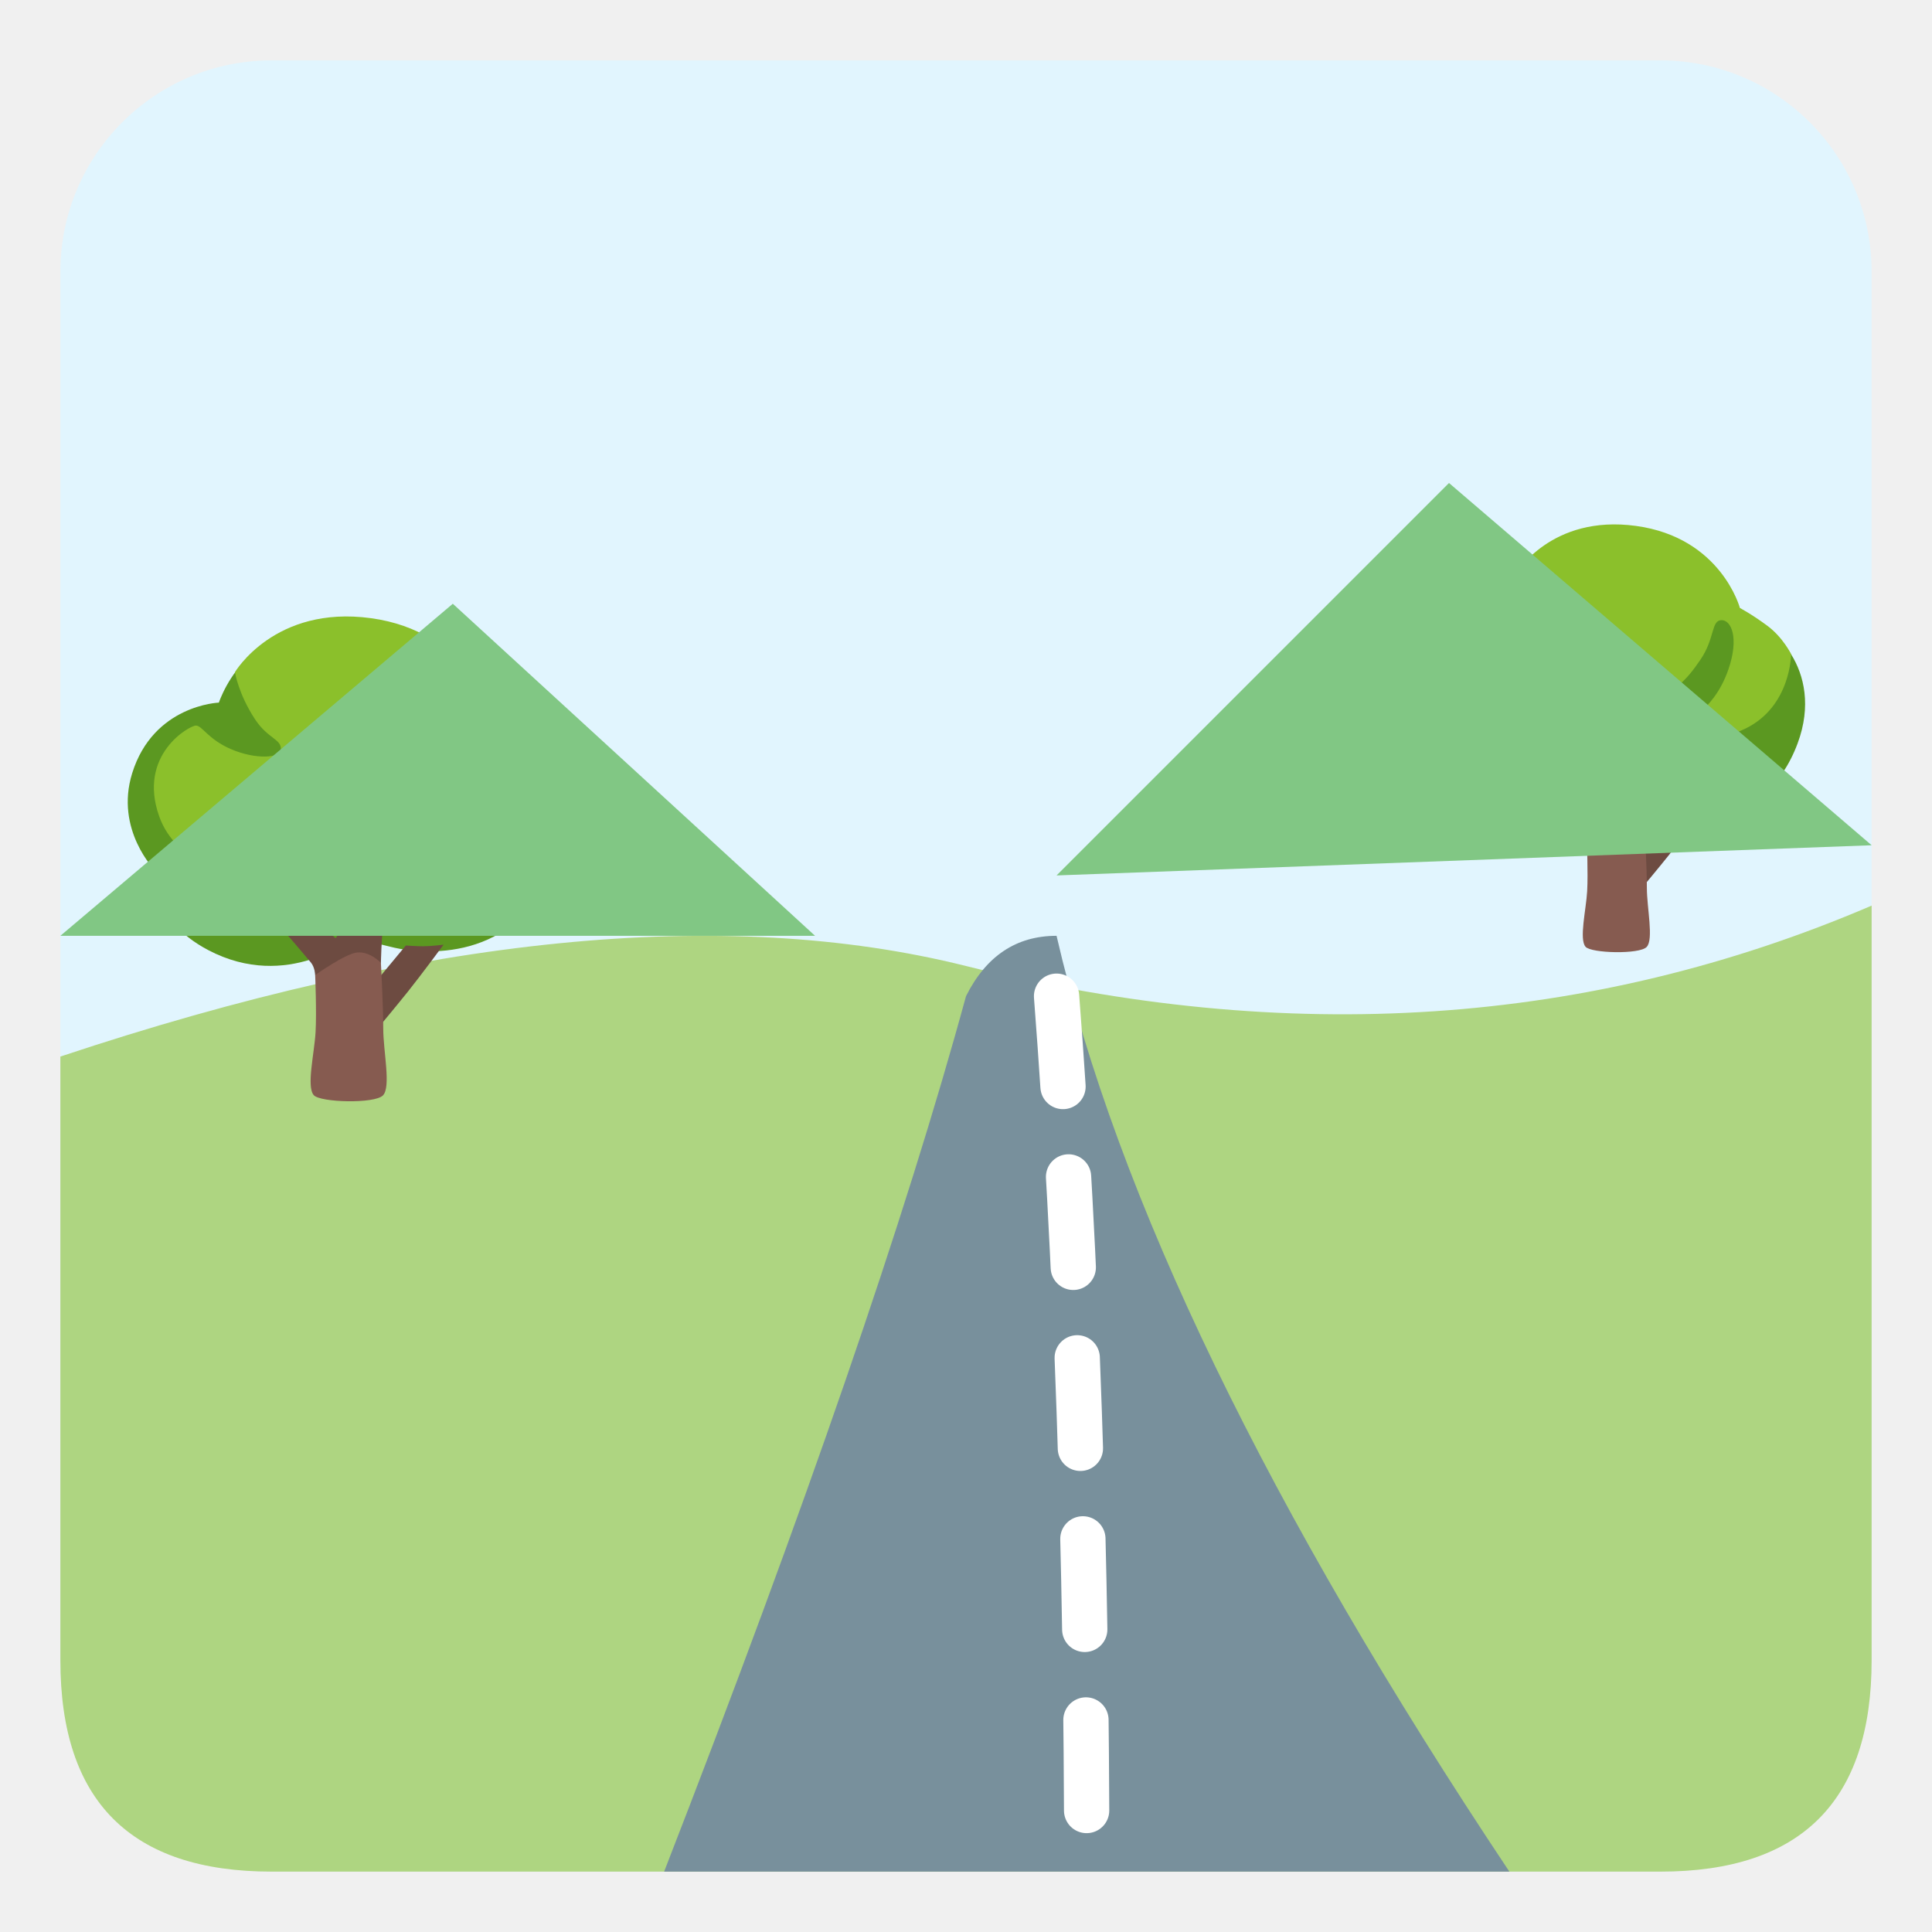
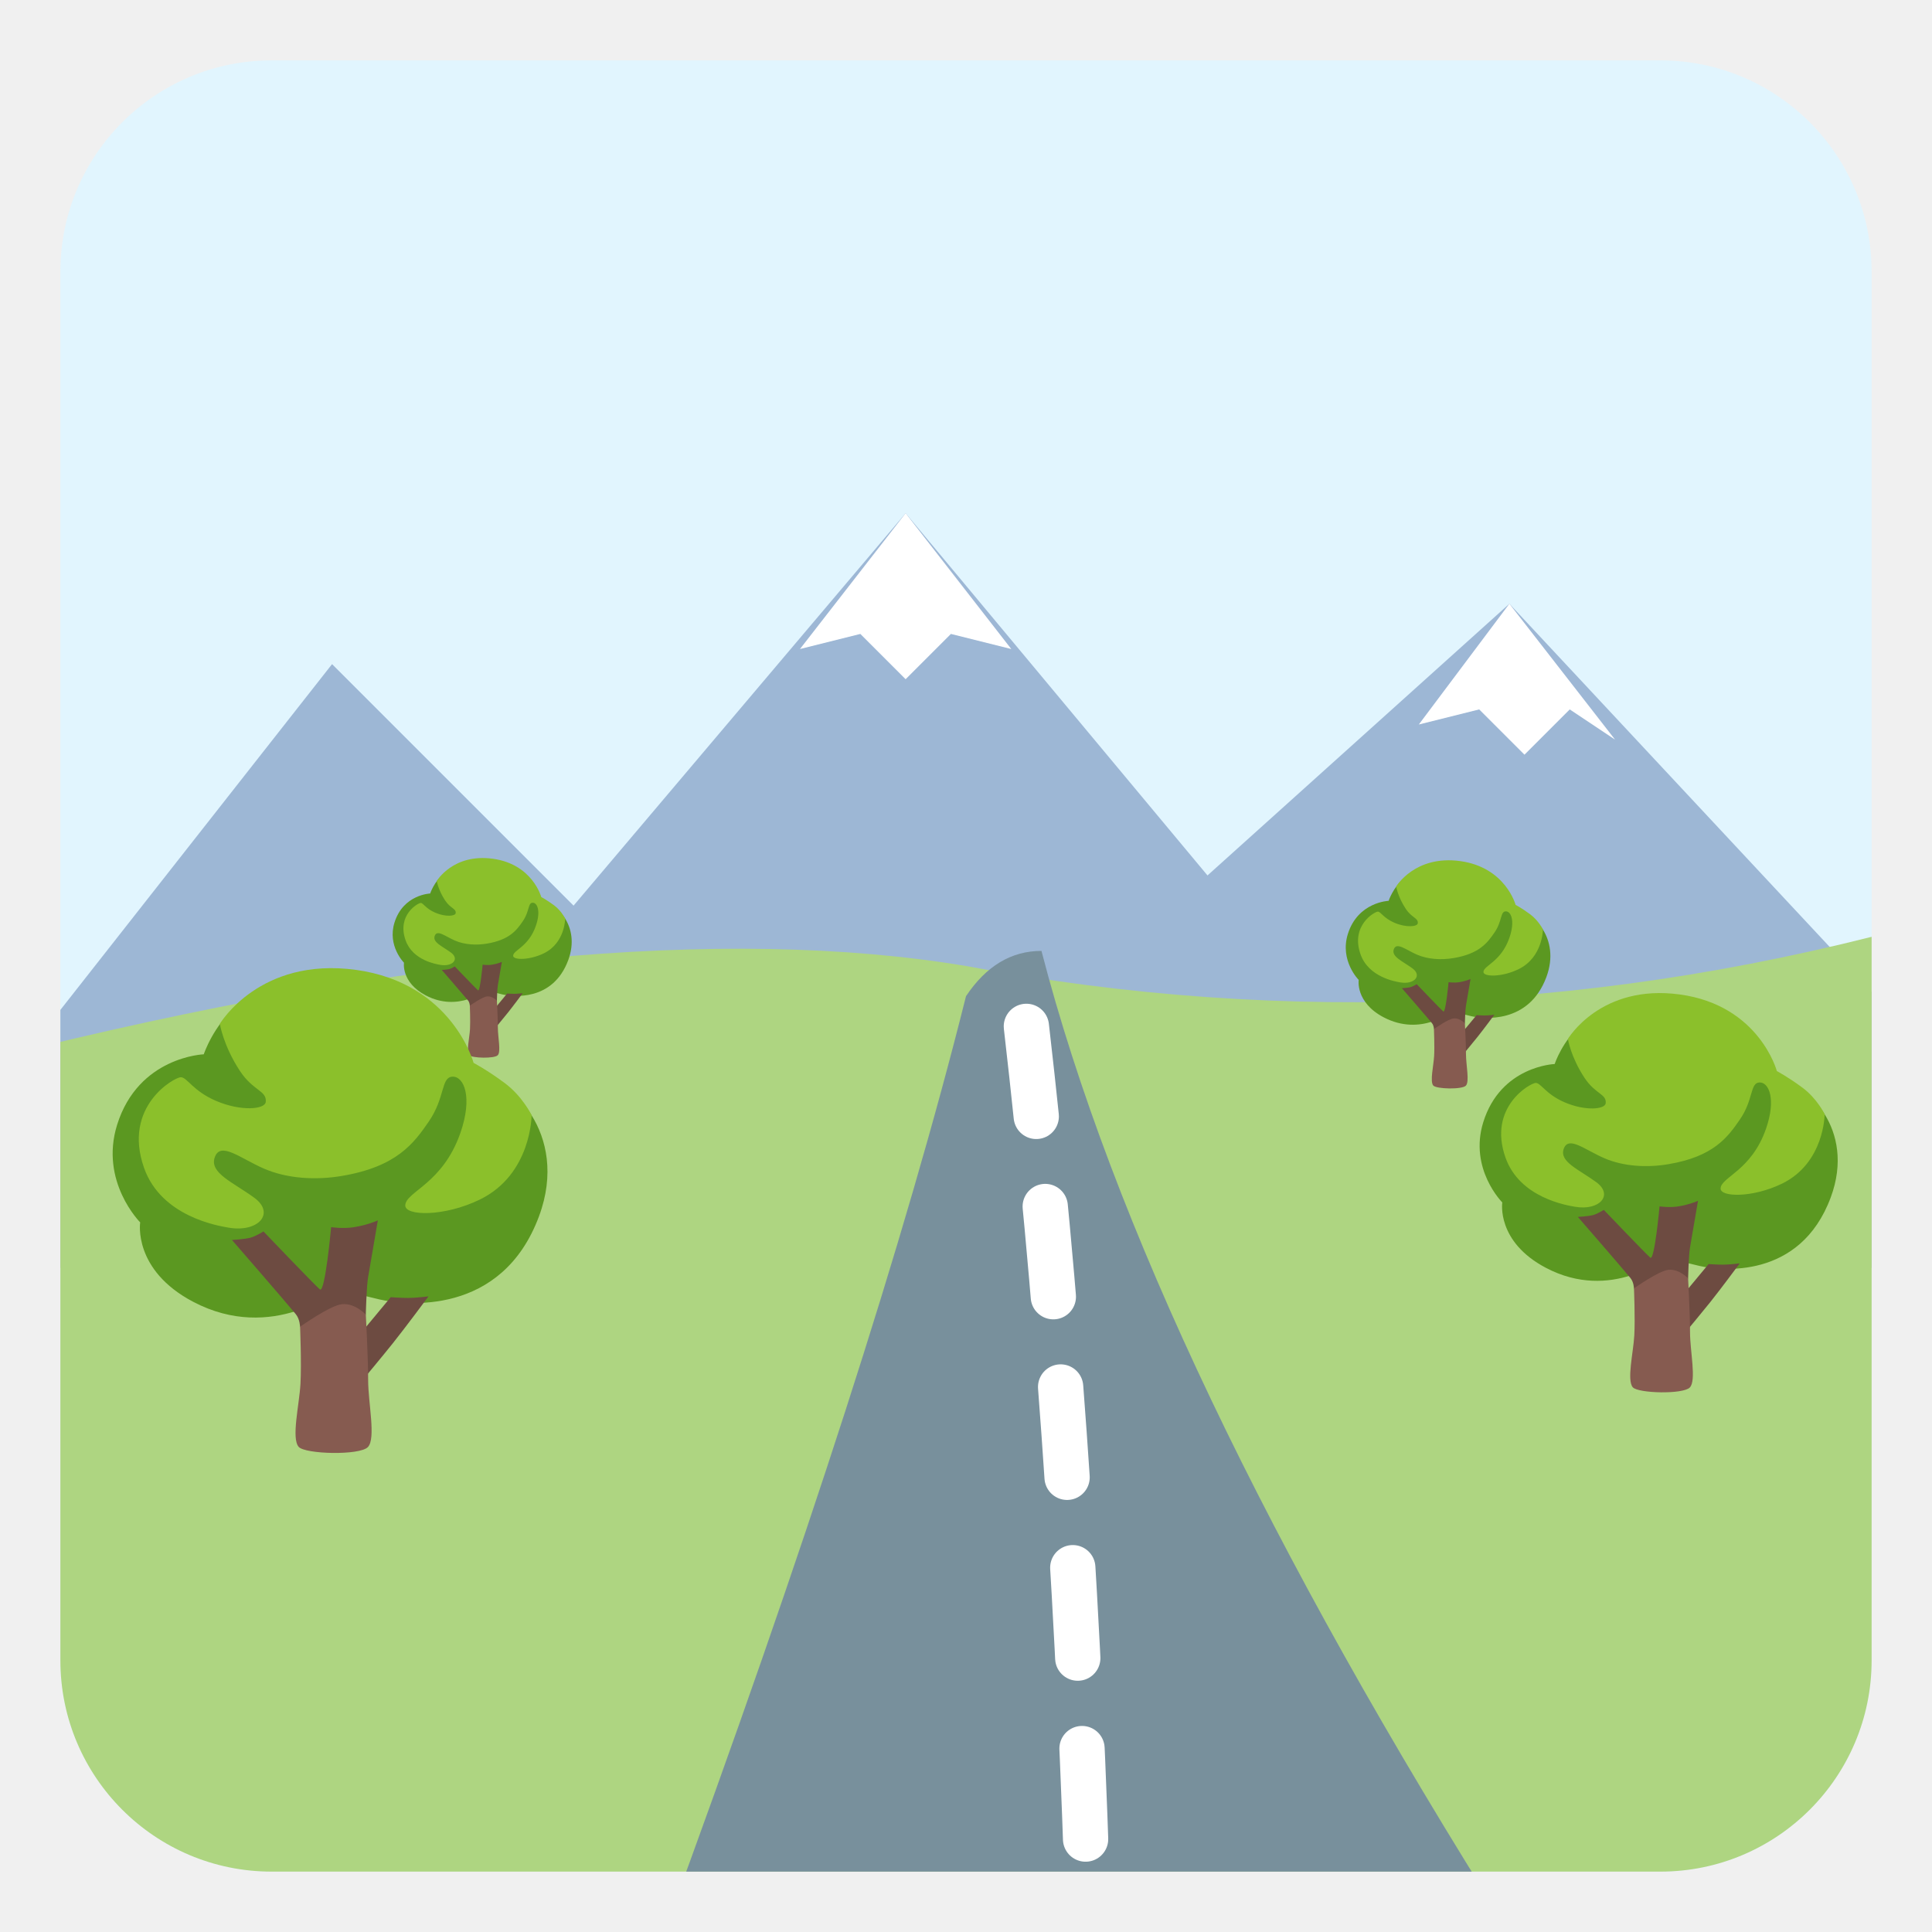
<svg xmlns="http://www.w3.org/2000/svg" viewBox="0 0 128 128" width="128" height="128">
-   <rect x="4" y="4" width="120" height="120" rx="14" fill="#E1F5FE" />
-   <path d="M4,70 Q40,58 64,64 Q96,72 124,60 V110 Q124,124 110,124 H18 Q4,124 4,110 Z" fill="#AED581" />
-   <path d="M44,124 Q58,88 64,66 Q66,62 70,62 Q76,88 100,124 Z" fill="#78909C" />
-   <path d="M70,66 Q72,92 72,124" fill="none" stroke="#FFFFFF" stroke-width="3" stroke-linecap="round" stroke-linejoin="round" stroke-dasharray="6 6" />
-   <svg x="6" y="40" width="34" height="34" viewBox="0 0 128 128">
-     <path style="fill:#5B9821;" d="M32,24.66c0,0,2.43-7.3,8.16-11.88s58.85,15.04,58.85,15.04s9.28,3.31,14.77,12.08 c3.69,5.9,5.75,14.62,1.84,25.15C106.3,90.13,82.12,87.23,75.82,85.8c-2.96-0.67-10.17-2.58-10.17-2.58s-16.47,13.6-36.29,3.17 c-15.09-7.94-13.22-19.81-13.22-19.81S5.98,56.42,10.38,42.27C15.68,25.23,32,24.66,32,24.66z" />
-     <path style="fill:#8BC02B;" d="M66.37,55.01c13.75-2.29,18.04-8.16,21.77-13.6c4.11-6,3.01-11.03,5.87-11.17s5.14,5.02,2,14.03 c-4.44,12.74-13.57,14.61-13.75,18.04c-0.14,2.72,9.72,2.91,18.62-1.43c12.89-6.3,12.89-21.05,12.89-21.05s-2.29-4.73-6.73-8.02 S99.3,26.8,99.3,26.8s-5.3-19.9-29.35-23.2S36.01,17.07,36.01,17.07s0.86,5.44,5.01,11.74c3.31,5.03,6.73,4.87,6.44,7.73 c-0.19,1.86-6.16,2.43-12.46-0.29c-5.74-2.48-7.16-5.87-8.73-5.87s-14.59,7.25-9.16,22.62c4.3,12.17,18.51,14.45,21.05,14.89 c7.45,1.29,11.74-3.58,6.44-7.45s-11.17-6.16-9.88-10.02c1.39-4.18,6.35,0.18,12.31,2.76C52.92,55.73,60.05,56.07,66.37,55.01z" />
-     <path style="fill:#6D4B41;" d="M39.03,70.97c0,0,3.3-0.19,4.66-0.58c1.36-0.39,3.2-1.55,3.2-1.55S59.64,82.18,60.96,83.3 c1.29,1.09,2.81-15.53,2.81-15.53s2.91,0.45,5.63,0.02c3.58-0.57,6.02-1.71,6.02-1.71S73.68,76.31,73,80.19 c-0.43,2.49-0.58,9.41-0.58,9.41l-9.32,7.76l-7.09-4.76c0,0-0.02-1.87-1.07-3.14C51.68,85.52,39.03,70.97,39.03,70.97z" />
-     <path style="fill:#6D4B41;" d="M71.54,93.78l7.09-8.54c0,0,2.52,0.19,4.37,0.19c1.84,0,5.05-0.39,5.05-0.39s-5.82,7.86-8.93,11.74 c-3.11,3.88-7.18,8.74-7.18,8.74l-3.88-11.26L71.54,93.78z" />
-     <path style="fill:#865B50;" d="M66.5,86.98c-2.9,0.26-10.48,5.63-10.48,5.63s0.39,9.12,0.1,14.27s-2.32,13.56-0.45,15.69 c1.62,1.84,15.24,2.19,17.27,0.05c2.04-2.14,0.06-10.98,0.06-16.71c0-5.73-0.58-16.31-0.58-16.31S69.8,86.69,66.5,86.98z" />
-   </svg>
-   <svg x="92" y="34" width="30" height="30" viewBox="0 0 128 128">
-     <path style="fill:#5B9821;" d="M32,24.66c0,0,2.43-7.3,8.16-11.88s58.85,15.04,58.85,15.04s9.28,3.31,14.77,12.08 c3.69,5.9,5.75,14.62,1.84,25.15C106.3,90.13,82.12,87.23,75.82,85.8c-2.96-0.67-10.17-2.58-10.17-2.58s-16.47,13.6-36.29,3.17 c-15.09-7.94-13.22-19.81-13.22-19.81S5.98,56.42,10.38,42.27C15.68,25.23,32,24.66,32,24.66z" />
-     <path style="fill:#8BC02B;" d="M66.37,55.01c13.75-2.29,18.04-8.16,21.77-13.6c4.11-6,3.01-11.03,5.87-11.17s5.14,5.02,2,14.03 c-4.44,12.74-13.57,14.61-13.75,18.04c-0.14,2.72,9.72,2.91,18.62-1.43c12.89-6.3,12.89-21.05,12.89-21.05s-2.29-4.73-6.73-8.02 S99.3,26.8,99.3,26.8s-5.3-19.9-29.35-23.2S36.01,17.07,36.01,17.07s0.86,5.44,5.01,11.74c3.31,5.03,6.73,4.87,6.44,7.73 c-0.19,1.86-6.16,2.43-12.46-0.29c-5.74-2.48-7.16-5.87-8.73-5.87s-14.59,7.25-9.16,22.62c4.3,12.17,18.51,14.45,21.05,14.89 c7.45,1.29,11.74-3.58,6.44-7.45s-11.17-6.16-9.88-10.02c1.39-4.18,6.35,0.18,12.31,2.76C52.92,55.73,60.05,56.07,66.37,55.01z" />
-     <path style="fill:#6D4B41;" d="M39.03,70.97c0,0,3.3-0.19,4.66-0.58c1.36-0.39,3.2-1.55,3.2-1.55S59.64,82.18,60.96,83.3 c1.29,1.09,2.81-15.53,2.81-15.53s2.91,0.45,5.63,0.02c3.58-0.57,6.02-1.71,6.02-1.71S73.68,76.31,73,80.19 c-0.43,2.49-0.58,9.41-0.58,9.41l-9.32,7.76l-7.09-4.76c0,0-0.02-1.87-1.07-3.14C51.68,85.52,39.03,70.97,39.03,70.97z" />
-     <path style="fill:#6D4B41;" d="M71.54,93.78l7.09-8.54c0,0,2.52,0.19,4.37,0.19c1.84,0,5.05-0.39,5.05-0.39s-5.82,7.86-8.93,11.74 c-3.11,3.88-7.18,8.74-7.18,8.74l-3.88-11.26L71.54,93.78z" />
-     <path style="fill:#865B50;" d="M66.5,86.98c-2.9,0.26-10.48,5.63-10.48,5.63s0.39,9.12,0.1,14.27s-2.32,13.56-0.45,15.69 c1.62,1.84,15.24,2.19,17.27,0.05c2.04-2.14,0.06-10.98,0.06-16.71c0-5.73-0.58-16.31-0.58-16.31S69.8,86.69,66.5,86.98z" />
-   </svg>
-   <path d="M4,62 L30,40 L54,62 M70,58 L96,32 L124,56" fill="#81C784" />
+   <defs>
+     <clipPath id="r">
+       <rect x="4" y="4" width="120" height="120" rx="14" />
+     </clipPath>
+   </defs>
+   <g clip-path="url(#r)">
+     <rect x="4" y="4" width="120" height="120" fill="#E1F5FE" />
+     <path d="M0,72 L22,44 L38,60 L60,34 L80,58 L100,40 L128,70 V84 H0 Z" fill="#9DB7D5" />
+     <path d="M60,34 L53,43 L57,42 L60,45 L63,42 L67,43 Z M100,40 L94,48 L98,47 L101,50 L104,47 L107,49 Z" fill="#FFFFFF" />
+     <path d="M0,70 Q40,60 64,64 Q96,70 128,61 V128 H0 Z" fill="#AED581" />
+     <path d="M44,128 Q58,90 64,66 Q66,63 69,63 Q76,90 100,128 Z" fill="#78909C" />
+     <path d="M68,68 Q71,94 72,124" fill="none" stroke="#FFFFFF" stroke-width="3" stroke-linecap="round" stroke-dasharray="6 6" />
+     <svg x="25.0" y="56.5" width="14" height="14" viewBox="0 0 128 128">
+       <path style="fill:#5B9821;" d="M32,24.66c0,0,2.43-7.3,8.16-11.88s58.85,15.04,58.85,15.04s9.28,3.31,14.77,12.08 c3.69,5.9,5.75,14.62,1.84,25.15C106.3,90.13,82.12,87.23,75.82,85.8c-2.96-0.67-10.17-2.58-10.17-2.58s-16.47,13.6-36.29,3.17 c-15.09-7.94-13.22-19.81-13.22-19.81S5.98,56.42,10.38,42.27C15.68,25.23,32,24.66,32,24.66z" />
+       <path style="fill:#8BC02B;" d="M66.37,55.01c13.75-2.29,18.04-8.16,21.77-13.6c4.11-6,3.01-11.03,5.87-11.17s5.14,5.02,2,14.03 c-4.44,12.74-13.57,14.61-13.75,18.04c-0.14,2.72,9.72,2.91,18.62-1.43c12.89-6.3,12.89-21.05,12.89-21.05s-2.29-4.73-6.73-8.02 S99.3,26.8,99.3,26.8s-5.3-19.9-29.35-23.2S36.01,17.07,36.01,17.07s0.86,5.44,5.01,11.74c3.31,5.03,6.73,4.87,6.44,7.73 c-0.19,1.86-6.16,2.43-12.46-0.29c-5.74-2.48-7.16-5.87-8.73-5.87s-14.59,7.25-9.16,22.62c4.3,12.17,18.51,14.45,21.05,14.89 c7.45,1.29,11.74-3.58,6.44-7.45s-11.17-6.16-9.88-10.02c1.39-4.18,6.35,0.18,12.31,2.76C52.92,55.73,60.05,56.07,66.37,55.01z" />
+       <path style="fill:#6D4B41;" d="M39.03,70.97c0,0,3.3-0.19,4.66-0.58c1.36-0.39,3.2-1.55,3.2-1.55S59.64,82.18,60.96,83.3 c1.29,1.09,2.81-15.53,2.81-15.53s2.91,0.45,5.63,0.02c3.58-0.57,6.02-1.71,6.02-1.71S73.68,76.31,73,80.19 c-0.43,2.49-0.58,9.41-0.58,9.41l-9.32,7.76l-7.09-4.76c0,0-0.02-1.87-1.07-3.14C51.68,85.52,39.03,70.97,39.03,70.97z" />
+       <path style="fill:#6D4B41;" d="M71.54,93.78l7.09-8.54c0,0,2.52,0.19,4.37,0.19c1.84,0,5.05-0.39,5.05-0.39s-5.82,7.86-8.93,11.74 c-3.11,3.88-7.18,8.74-7.18,8.74l-3.88-11.26L71.54,93.78z" />
+       <path style="fill:#865B50;" d="M66.5,86.98c-2.9,0.26-10.48,5.63-10.48,5.63s0.39,9.12,0.1,14.27s-2.32,13.56-0.45,15.69 c1.62,1.84,15.24,2.19,17.27,0.05c2.04-2.14,0.06-10.98,0.06-16.71c0-5.73-0.58-16.31-0.58-16.31S69.8,86.69,66.5,86.98z" />
+     </svg>
+     <svg x="88.0" y="56.6" width="16" height="16" viewBox="0 0 128 128">
+       <path style="fill:#5B9821;" d="M32,24.66c0,0,2.43-7.3,8.16-11.88s58.85,15.04,58.85,15.04s9.28,3.31,14.77,12.08 c3.69,5.9,5.75,14.62,1.84,25.15C106.3,90.13,82.12,87.23,75.82,85.8c-2.96-0.67-10.17-2.58-10.17-2.58s-16.47,13.6-36.29,3.17 c-15.09-7.94-13.22-19.81-13.22-19.81S5.98,56.42,10.38,42.27C15.68,25.23,32,24.66,32,24.66z" />
+       <path style="fill:#8BC02B;" d="M66.37,55.01c13.75-2.29,18.04-8.16,21.77-13.6c4.11-6,3.01-11.03,5.87-11.17s5.14,5.02,2,14.03 c-4.44,12.74-13.57,14.61-13.75,18.04c-0.14,2.72,9.72,2.91,18.62-1.43c12.89-6.3,12.89-21.05,12.89-21.05s-2.29-4.73-6.73-8.02 S99.3,26.8,99.3,26.8s-5.3-19.9-29.35-23.2S36.01,17.07,36.01,17.07s0.86,5.44,5.01,11.74c3.31,5.03,6.73,4.87,6.44,7.73 c-0.19,1.86-6.16,2.43-12.46-0.29c-5.74-2.48-7.16-5.87-8.73-5.87s-14.59,7.25-9.16,22.62c4.3,12.17,18.51,14.45,21.05,14.89 c7.45,1.29,11.74-3.58,6.44-7.45s-11.17-6.16-9.88-10.02c1.39-4.18,6.35,0.18,12.31,2.76C52.92,55.73,60.05,56.07,66.37,55.01z" />
+       <path style="fill:#6D4B41;" d="M39.03,70.97c0,0,3.3-0.19,4.66-0.58c1.36-0.39,3.2-1.55,3.2-1.55S59.64,82.18,60.96,83.3 c1.29,1.09,2.81-15.53,2.81-15.53s2.91,0.45,5.63,0.02c3.58-0.57,6.02-1.71,6.02-1.71S73.68,76.31,73,80.19 c-0.43,2.49-0.58,9.41-0.58,9.41l-9.32,7.76l-7.09-4.76c0,0-0.02-1.87-1.07-3.14C51.68,85.52,39.03,70.97,39.03,70.97z" />
+       <path style="fill:#6D4B41;" d="M71.54,93.78l7.09-8.54c0,0,2.52,0.19,4.37,0.19c1.84,0,5.05-0.39,5.05-0.39s-5.82,7.86-8.93,11.74 c-3.11,3.88-7.18,8.74-7.18,8.74l-3.88-11.26L71.54,93.78z" />
+       <path style="fill:#865B50;" d="M66.5,86.98c-2.9,0.26-10.48,5.63-10.48,5.63s0.39,9.12,0.1,14.27s-2.32,13.56-0.45,15.69 c1.62,1.84,15.24,2.19,17.27,0.05c2.04-2.14,0.06-10.98,0.06-16.71c0-5.73-0.58-16.31-0.58-16.31S69.8,86.69,66.5,86.98z" />
+     </svg>
+     <svg x="5.0" y="63.3" width="34" height="34" viewBox="0 0 128 128">
+       <path style="fill:#5B9821;" d="M32,24.66c0,0,2.43-7.3,8.16-11.88s58.85,15.04,58.85,15.04s9.28,3.31,14.77,12.08 c3.69,5.9,5.75,14.62,1.84,25.15C106.3,90.13,82.12,87.23,75.82,85.8c-2.96-0.67-10.17-2.58-10.17-2.58s-16.47,13.6-36.29,3.17 c-15.09-7.94-13.22-19.81-13.22-19.81S5.98,56.42,10.38,42.27C15.68,25.23,32,24.66,32,24.66z" />
+       <path style="fill:#8BC02B;" d="M66.37,55.01c13.75-2.29,18.04-8.16,21.77-13.6c4.11-6,3.01-11.03,5.87-11.17s5.14,5.02,2,14.03 c-4.44,12.74-13.57,14.61-13.75,18.04c-0.14,2.72,9.72,2.91,18.62-1.43c12.89-6.3,12.89-21.05,12.89-21.05s-2.29-4.73-6.73-8.02 S99.3,26.8,99.3,26.8s-5.3-19.9-29.35-23.2S36.01,17.07,36.01,17.07s0.86,5.44,5.01,11.74c3.31,5.03,6.73,4.87,6.44,7.73 c-0.19,1.86-6.16,2.43-12.46-0.29c-5.74-2.48-7.16-5.87-8.73-5.87s-14.59,7.25-9.16,22.62c4.3,12.17,18.51,14.45,21.05,14.89 c7.45,1.29,11.74-3.58,6.44-7.45s-11.17-6.16-9.88-10.02c1.39-4.18,6.35,0.18,12.31,2.76C52.92,55.73,60.05,56.07,66.37,55.01z" />
+       <path style="fill:#6D4B41;" d="M39.03,70.97c0,0,3.3-0.19,4.66-0.58c1.36-0.39,3.2-1.55,3.2-1.55S59.64,82.18,60.96,83.3 c1.29,1.09,2.81-15.53,2.81-15.53s2.91,0.45,5.63,0.02c3.58-0.57,6.02-1.71,6.02-1.71S73.68,76.31,73,80.19 c-0.43,2.49-0.58,9.41-0.58,9.41l-9.32,7.76l-7.09-4.76c0,0-0.02-1.87-1.07-3.14C51.68,85.52,39.03,70.97,39.03,70.97z" />
+       <path style="fill:#6D4B41;" d="M71.54,93.78l7.09-8.54c0,0,2.52,0.19,4.37,0.19c1.84,0,5.05-0.39,5.05-0.39s-5.82,7.86-8.93,11.74 c-3.11,3.88-7.18,8.74-7.18,8.74l-3.88-11.26L71.54,93.78z" />
+       <path style="fill:#865B50;" d="M66.5,86.98c-2.9,0.26-10.48,5.63-10.48,5.63s0.39,9.12,0.1,14.27s-2.32,13.56-0.45,15.69 c1.62,1.84,15.24,2.19,17.27,0.05c2.04-2.14,0.06-10.98,0.06-16.71c0-5.73-0.58-16.31-0.58-16.31S69.8,86.69,66.5,86.98z" />
+     </svg>
+     <svg x="96.0" y="65.1" width="28" height="28" viewBox="0 0 128 128">
+       <path style="fill:#5B9821;" d="M32,24.66c0,0,2.43-7.3,8.16-11.88s58.85,15.04,58.85,15.04s9.28,3.31,14.77,12.08 c3.69,5.9,5.75,14.62,1.84,25.15C106.3,90.13,82.12,87.23,75.82,85.8c-2.96-0.67-10.17-2.58-10.17-2.58s-16.47,13.6-36.29,3.17 c-15.09-7.94-13.22-19.81-13.22-19.81S5.98,56.42,10.38,42.27C15.68,25.23,32,24.66,32,24.66z" />
+       <path style="fill:#8BC02B;" d="M66.37,55.01c13.75-2.29,18.04-8.16,21.77-13.6c4.11-6,3.01-11.03,5.87-11.17s5.14,5.02,2,14.03 c-4.44,12.74-13.57,14.61-13.75,18.04c-0.14,2.72,9.72,2.91,18.62-1.43c12.89-6.3,12.89-21.05,12.89-21.05s-2.29-4.73-6.73-8.02 S99.3,26.8,99.3,26.8s-5.3-19.9-29.35-23.2S36.01,17.07,36.01,17.07s0.86,5.44,5.01,11.74c3.31,5.03,6.73,4.87,6.44,7.73 c-0.19,1.86-6.16,2.43-12.46-0.29c-5.74-2.48-7.16-5.87-8.73-5.87s-14.59,7.25-9.16,22.62c4.3,12.17,18.51,14.45,21.05,14.89 c7.45,1.29,11.74-3.58,6.44-7.45s-11.17-6.16-9.88-10.02c1.39-4.18,6.35,0.18,12.31,2.76C52.92,55.73,60.05,56.07,66.37,55.01z" />
+       <path style="fill:#6D4B41;" d="M39.03,70.97c0,0,3.3-0.19,4.66-0.58c1.36-0.39,3.2-1.55,3.2-1.55S59.64,82.18,60.96,83.3 c1.29,1.09,2.81-15.53,2.81-15.53s2.91,0.45,5.63,0.02c3.58-0.57,6.02-1.71,6.02-1.71S73.68,76.31,73,80.19 c-0.43,2.49-0.58,9.41-0.58,9.41l-9.32,7.76l-7.09-4.76c0,0-0.02-1.87-1.07-3.14C51.68,85.52,39.03,70.97,39.03,70.97z" />
+       <path style="fill:#6D4B41;" d="M71.54,93.78l7.09-8.54c0,0,2.52,0.19,4.37,0.19c1.84,0,5.05-0.39,5.05-0.39s-5.82,7.86-8.93,11.74 c-3.11,3.88-7.18,8.74-7.18,8.74l-3.88-11.26L71.54,93.78z" />
+       <path style="fill:#865B50;" d="M66.5,86.98c-2.9,0.26-10.48,5.63-10.48,5.63s0.39,9.12,0.1,14.27s-2.32,13.56-0.45,15.69 c1.62,1.84,15.24,2.19,17.27,0.05c2.04-2.14,0.06-10.98,0.06-16.71c0-5.73-0.58-16.31-0.58-16.31S69.8,86.69,66.5,86.98z" />
+     </svg>
+   </g>
</svg>
